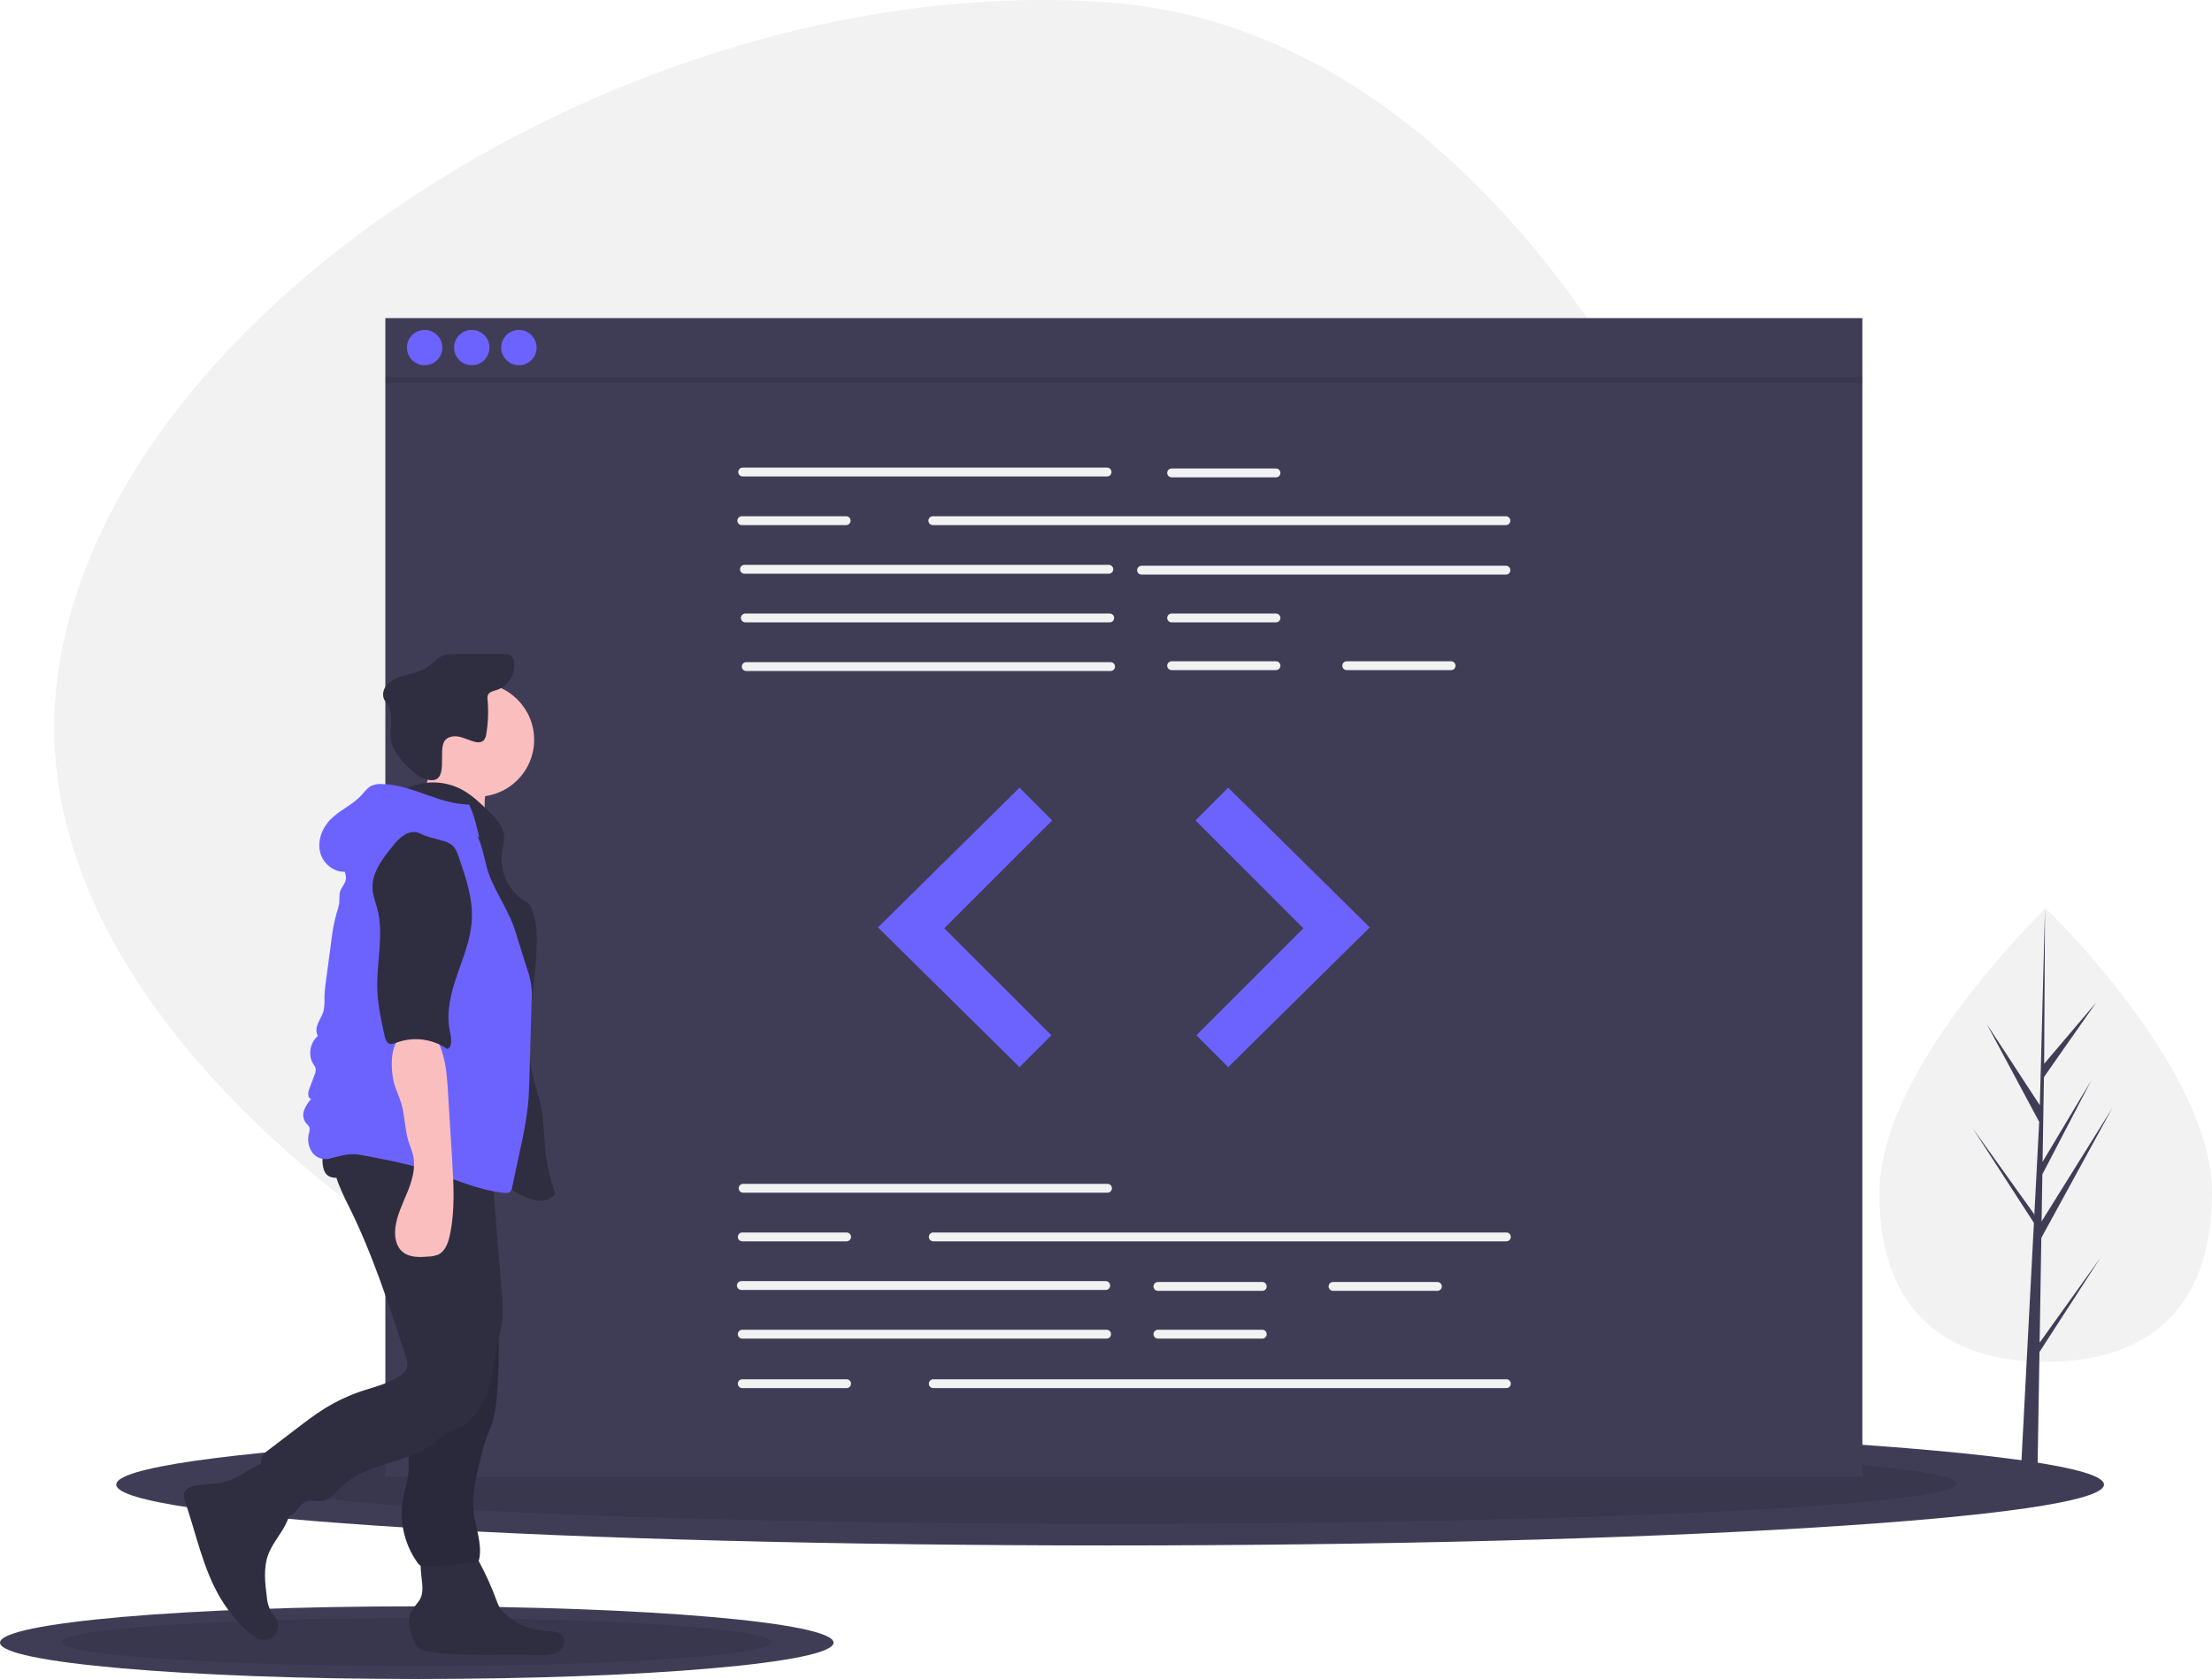
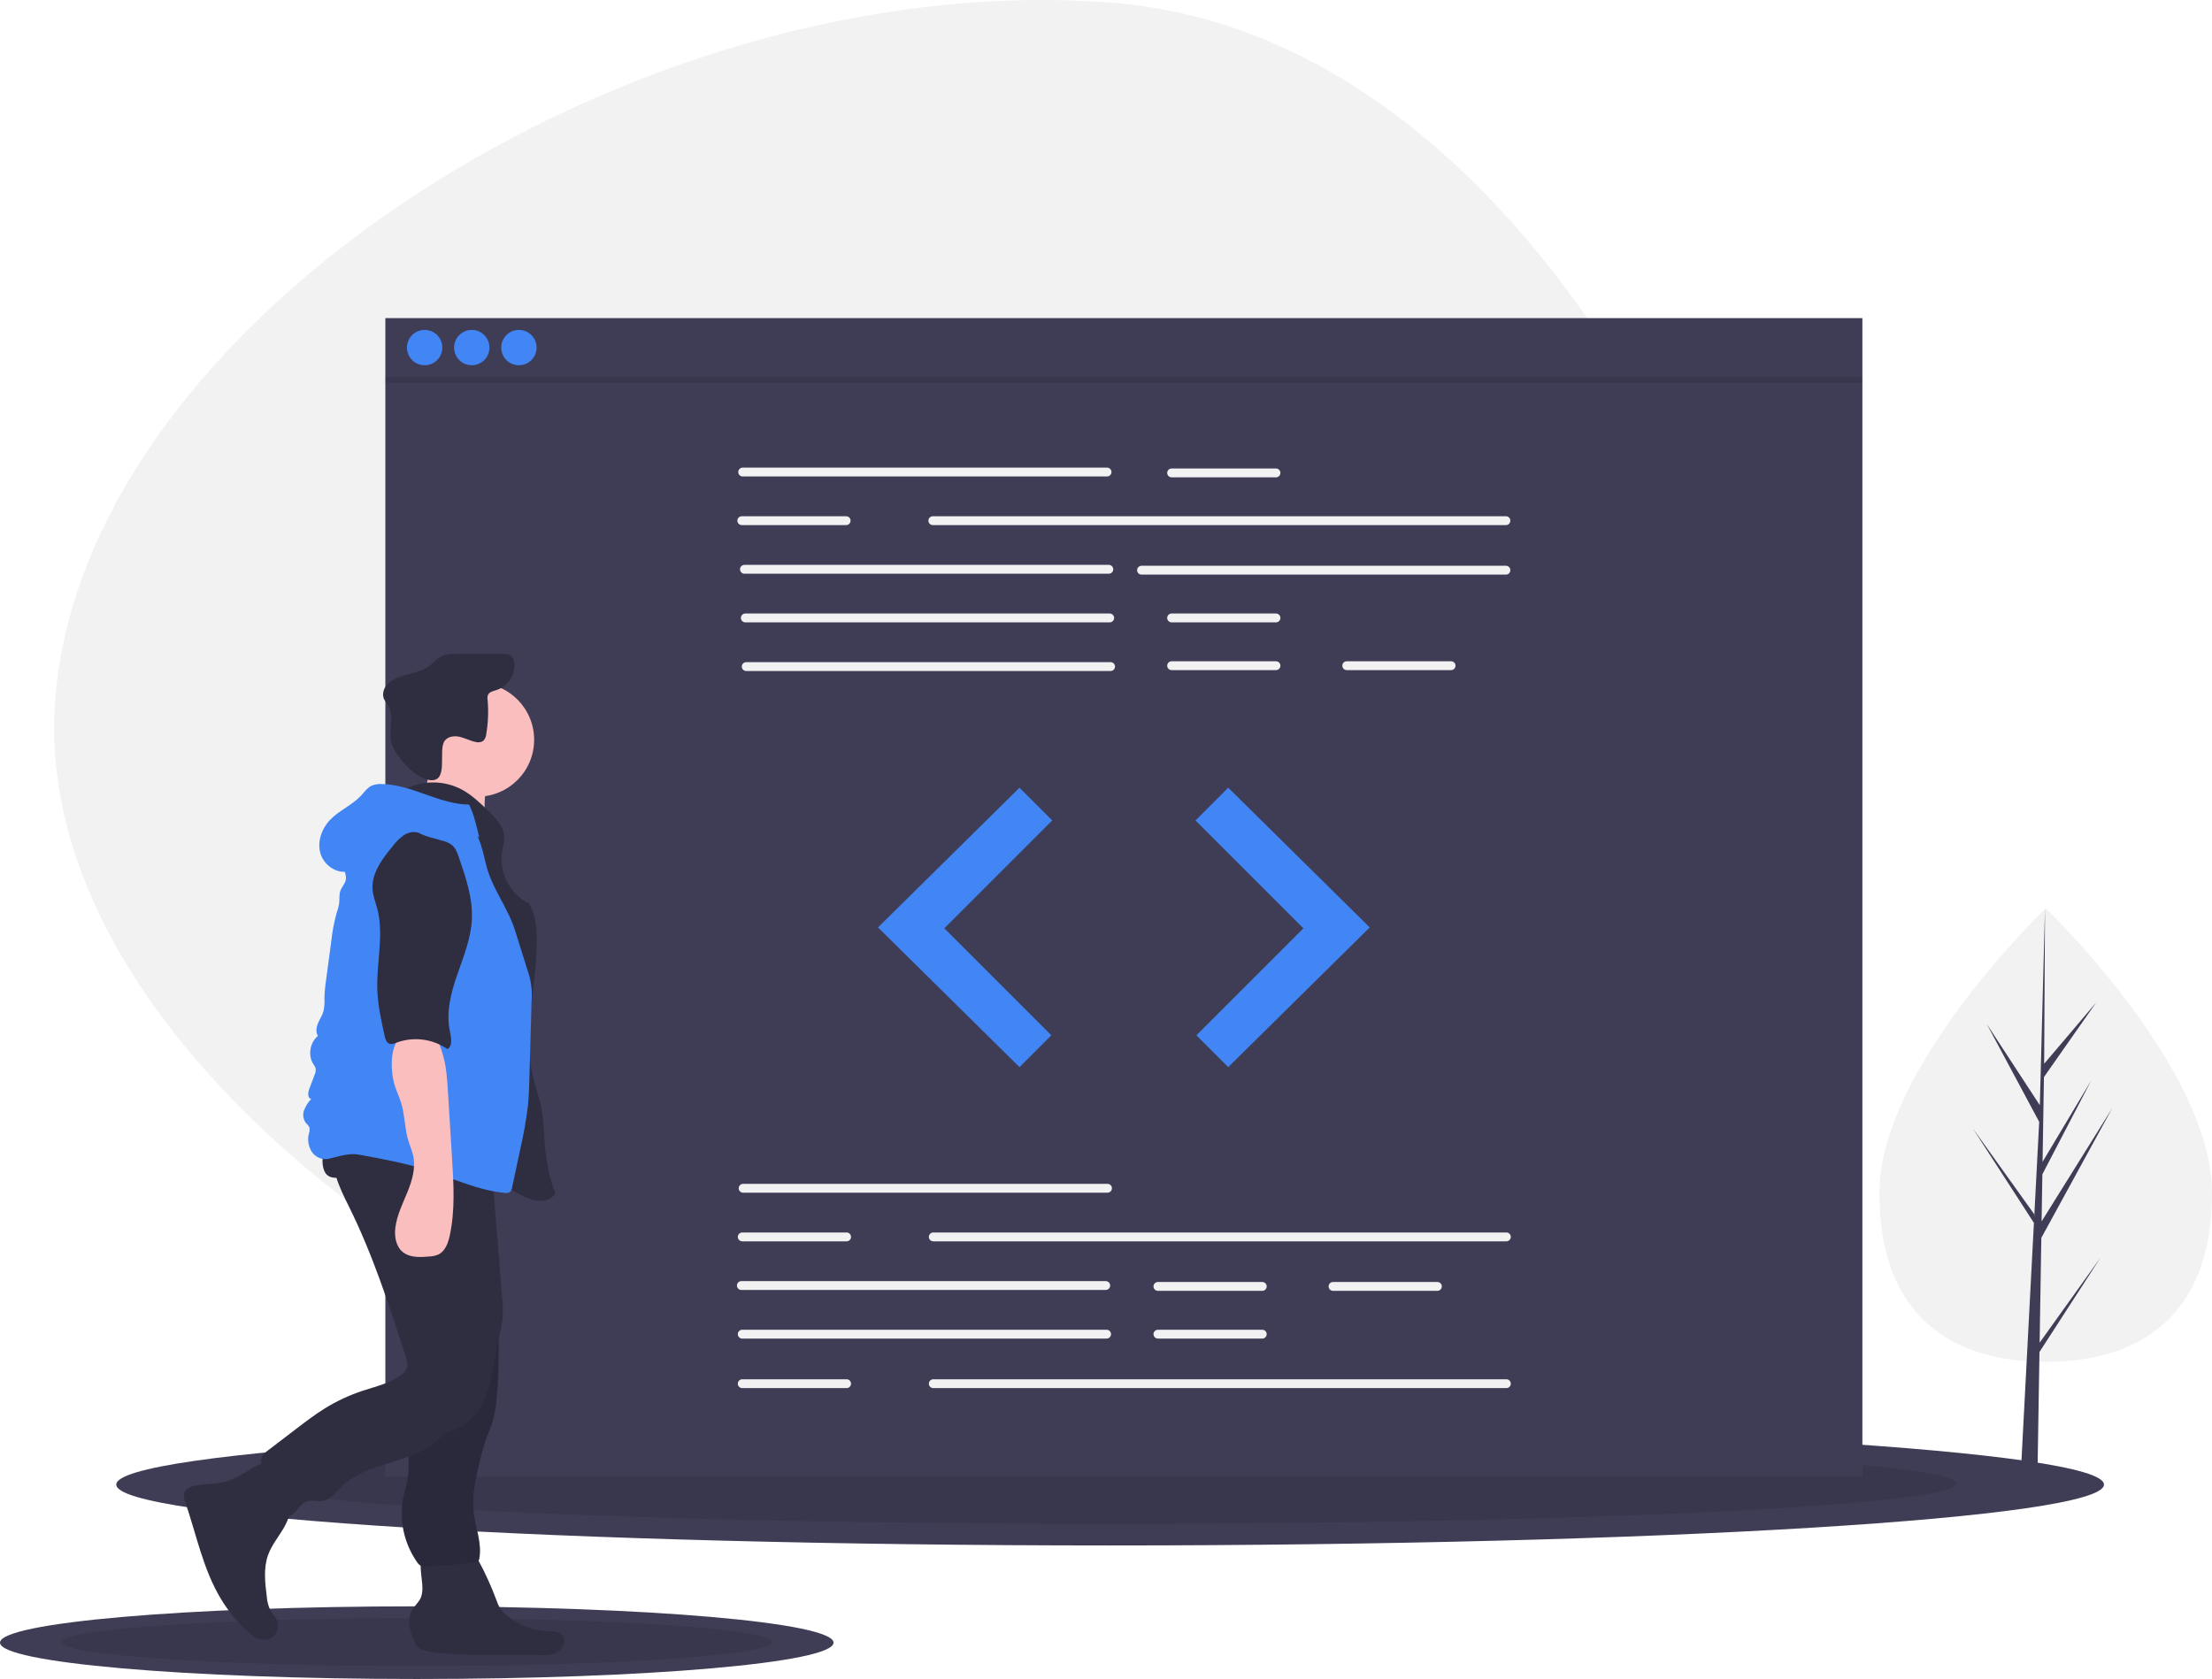
<svg xmlns="http://www.w3.org/2000/svg" id="a594ac37-6d44-4297-8862-1cbd9c01c0b7" data-name="Layer 1" width="1126.194" height="855" viewBox="0 0 1126.194 855">
  <path d="M581.768,778.438C339.369,759.991,50.297,572.172,65.014,378.781S359.7,5.358,602.099,23.805,984.031,403.667,969.314,597.058,824.166,796.885,581.768,778.438Z" transform="translate(-36.90323 -22.5)" fill="#f2f2f2" />
  <ellipse cx="565.194" cy="756" rx="506" ry="31" fill="#3f3d56" />
  <ellipse cx="565.194" cy="755.5" rx="431" ry="20.5" opacity="0.1" />
  <ellipse cx="212.194" cy="836.5" rx="212.194" ry="18.5" fill="#3f3d56" />
  <ellipse cx="212.194" cy="836.202" rx="180.742" ry="12.234" opacity="0.1" />
  <rect x="196.194" y="162" width="752" height="590" fill="#3f3d56" />
  <path d="M600.541,265.129H415.024a2.251,2.251,0,1,1,0-4.503H600.541a2.251,2.251,0,0,1,0,4.503Z" transform="translate(-36.90323 -22.5)" fill="#f2f2f2" />
  <path d="M803.62,289.895H511.835a2.251,2.251,0,0,1,0-4.503H803.62a2.251,2.251,0,1,1,0,4.503Z" transform="translate(-36.90323 -22.5)" fill="#f2f2f2" />
  <path d="M601.442,314.661H415.924a2.251,2.251,0,1,1,0-4.503H601.442a2.251,2.251,0,1,1,0,4.503Z" transform="translate(-36.90323 -22.5)" fill="#f2f2f2" />
  <path d="M803.62,315.111H618.102a2.251,2.251,0,0,1,0-4.503H803.62a2.251,2.251,0,1,1,0,4.503Z" transform="translate(-36.90323 -22.5)" fill="#f2f2f2" />
  <path d="M601.892,339.426H416.374a2.251,2.251,0,0,1,0-4.503H601.892a2.251,2.251,0,1,1,0,4.503Z" transform="translate(-36.90323 -22.5)" fill="#f2f2f2" />
  <path d="M602.342,364.192H416.825a2.251,2.251,0,0,1,0-4.503H602.342a2.251,2.251,0,1,1,0,4.503Z" transform="translate(-36.90323 -22.5)" fill="#f2f2f2" />
  <path d="M686.546,265.579H633.412a2.251,2.251,0,0,1,0-4.503h53.134a2.251,2.251,0,1,1,0,4.503Z" transform="translate(-36.90323 -22.5)" fill="#f2f2f2" />
  <path d="M686.546,339.426H633.412a2.251,2.251,0,0,1,0-4.503h53.134a2.251,2.251,0,1,1,0,4.503Z" transform="translate(-36.90323 -22.5)" fill="#f2f2f2" />
  <path d="M686.546,363.742H633.412a2.251,2.251,0,1,1,0-4.503h53.134a2.251,2.251,0,1,1,0,4.503Z" transform="translate(-36.90323 -22.5)" fill="#f2f2f2" />
  <path d="M775.702,363.742H722.569a2.251,2.251,0,0,1,0-4.503h53.134a2.251,2.251,0,1,1,0,4.503Z" transform="translate(-36.90323 -22.5)" fill="#f2f2f2" />
  <path d="M467.707,289.895H414.573a2.251,2.251,0,0,1,0-4.503h53.134a2.251,2.251,0,0,1,0,4.503Z" transform="translate(-36.90323 -22.5)" fill="#f2f2f2" />
  <path d="M600.766,629.861H415.249a2.251,2.251,0,0,1,0-4.503H600.766a2.251,2.251,0,0,1,0,4.503Z" transform="translate(-36.90323 -22.5)" fill="#f2f2f2" />
  <path d="M599.866,679.392H414.348a2.251,2.251,0,1,1,0-4.503H599.866a2.251,2.251,0,0,1,0,4.503Z" transform="translate(-36.90323 -22.5)" fill="#f2f2f2" />
  <path d="M600.316,704.158H414.798a2.251,2.251,0,1,1,0-4.503H600.316a2.251,2.251,0,1,1,0,4.503Z" transform="translate(-36.90323 -22.5)" fill="#f2f2f2" />
  <path d="M679.566,679.842H626.433a2.251,2.251,0,0,1,0-4.503h53.134a2.251,2.251,0,0,1,0,4.503Z" transform="translate(-36.90323 -22.5)" fill="#f2f2f2" />
  <path d="M679.566,704.158H626.433a2.251,2.251,0,0,1,0-4.503h53.134a2.251,2.251,0,1,1,0,4.503Z" transform="translate(-36.90323 -22.5)" fill="#f2f2f2" />
  <path d="M768.723,679.842H715.589a2.251,2.251,0,1,1,0-4.503h53.134a2.251,2.251,0,0,1,0,4.503Z" transform="translate(-36.90323 -22.5)" fill="#f2f2f2" />
  <path d="M803.845,654.626H512.06a2.251,2.251,0,0,1,0-4.503H803.845a2.251,2.251,0,0,1,0,4.503Z" transform="translate(-36.90323 -22.5)" fill="#f2f2f2" />
  <path d="M467.932,654.626H414.798a2.251,2.251,0,0,1,0-4.503H467.932a2.251,2.251,0,0,1,0,4.503Z" transform="translate(-36.90323 -22.5)" fill="#f2f2f2" />
  <path d="M803.845,729.374H512.06a2.251,2.251,0,1,1,0-4.503H803.845a2.251,2.251,0,0,1,0,4.503Z" transform="translate(-36.90323 -22.5)" fill="#f2f2f2" />
  <path d="M467.932,729.374H414.798a2.251,2.251,0,1,1,0-4.503H467.932a2.251,2.251,0,1,1,0,4.503Z" transform="translate(-36.90323 -22.5)" fill="#f2f2f2" />
-   <polygon points="519.06 401.13 447.014 472.275 519.06 543.42 535.27 527.21 480.786 472.725 535.72 417.79 519.06 401.13" fill="#6c63ff" />
-   <polygon points="625.327 401.13 697.373 472.275 625.327 543.42 609.117 527.21 663.602 472.725 608.667 417.79 625.327 401.13" fill="#6c63ff" />
-   <circle cx="216.194" cy="177" r="9" fill="#6c63ff" />
-   <circle cx="240.194" cy="177" r="9" fill="#6c63ff" />
-   <circle cx="264.194" cy="177" r="9" fill="#6c63ff" />
+   <polygon points="519.06 401.13 447.014 472.275 519.06 543.42 535.27 527.21 480.786 472.725 535.72 417.79 519.06 401.13" fill="#4285f4" />
+   <polygon points="625.327 401.13 697.373 472.275 625.327 543.42 609.117 527.21 663.602 472.725 608.667 417.79 625.327 401.13" fill="#4285f4" />
+   <circle cx="216.194" cy="177" r="9" fill="#4285f4" />
+   <circle cx="240.194" cy="177" r="9" fill="#4285f4" />
+   <circle cx="264.194" cy="177" r="9" fill="#4285f4" />
  <rect x="196.194" y="192" width="752" height="3" opacity="0.1" />
  <path d="M1163.097,629.954c0,63.771-37.911,86.038-84.676,86.038s-84.676-22.266-84.676-86.038,84.676-144.898,84.676-144.898S1163.097,566.182,1163.097,629.954Z" transform="translate(-36.90323 -22.5)" fill="#f2f2f2" />
  <polygon points="1038.433 683.736 1039.3 630.365 1075.391 564.338 1039.436 621.993 1039.826 597.995 1064.699 550.226 1039.929 591.645 1039.929 591.645 1040.63 548.484 1067.265 510.453 1040.74 541.697 1041.178 462.556 1038.425 567.325 1038.651 563.003 1011.571 521.552 1038.217 571.3 1035.694 619.503 1035.619 618.223 1004.4 574.602 1035.524 622.743 1035.209 628.771 1035.152 628.862 1035.178 629.357 1028.776 751.653 1037.329 751.653 1038.355 688.485 1069.404 640.461 1038.433 683.736" fill="#3f3d56" />
  <path d="M159.525,773.591a43.126,43.126,0,0,1-8.178,3.503c-5.079,1.387-10.507.878-15.637,2.063-2.1.485-4.386,1.499-5.054,3.549-.49,1.503.043,3.127.553,4.623,5.669,16.62,9.085,34.266,18.125,49.321a74.641,74.641,0,0,0,13.993,16.988c2.055,1.852,4.384,3.664,7.135,3.955a7.248,7.248,0,0,0,7.371-10.182c-.811-1.801-2.317-3.196-3.289-4.916a18.757,18.757,0,0,1-1.819-6.991c-.893-7.108-1.754-14.538.709-21.265,1.652-4.512,4.682-8.359,7.206-12.447s4.622-8.772,4.06-13.544c-.383-3.257-1.972-6.237-3.65-9.054-1.681-2.823-5.005-10.408-8.383-11.35C169.16,766.864,162.583,772.024,159.525,773.591Z" transform="translate(-36.90323 -22.5)" fill="#2f2e41" />
  <path d="M251.96,831a14.019,14.019,0,0,1-.663,4.745c-1.058,2.793-3.681,4.706-5.036,7.367-1.885,3.701-1.031,8.174.218,12.135.783,2.483,1.81,5.067,3.912,6.603a12.893,12.893,0,0,0,5.954,1.907c18.036,2.496,36.358,1.064,54.559,1.587,3.317.095,6.829.211,9.725-1.41s4.686-5.697,2.717-8.368c-1.769-2.399-5.265-2.376-8.242-2.518a33.912,33.912,0,0,1-20.913-8.615,15.112,15.112,0,0,1-2.933-3.377,20.753,20.753,0,0,1-1.534-3.518,156.799,156.799,0,0,0-9.084-20.119c-.979-1.815-2.087-3.705-3.906-4.676a10.323,10.323,0,0,0-4.239-.926c-4.536-.294-16.283-1.838-19.791,1.69C249.461,816.768,252.032,826.86,251.96,831Z" transform="translate(-36.90323 -22.5)" fill="#2f2e41" />
  <circle cx="242.971" cy="376.72" r="28.975" fill="#fbbebe" />
  <path d="M253.709,423.146c-1.723,4.614-4.647,8.947-8.9,11.43l40.075,8.175a42.453,42.453,0,0,1-.562-17.869,10.3,10.3,0,0,0,.24-4.409c-.754-2.907-4.026-4.307-6.955-4.974-7.314-1.667-13.782-2.561-20.579-5.792C254.95,413.263,255.241,419.045,253.709,423.146Z" transform="translate(-36.90323 -22.5)" fill="#fbbebe" />
  <path d="M244.474,423.727a31.338,31.338,0,0,1,27.313.714c5.138,2.707,9.392,6.794,13.572,10.826,3.853,3.717,7.962,7.972,8.236,13.319.132,2.59-.676,5.123-1.084,7.684a25.766,25.766,0,0,0,13.78,26.469c3.184,5.303,3.841,11.729,3.889,17.914.185,23.436-7.209,47.161-1.93,69.995,1.239,5.361,3.162,10.554,4.232,15.951,1.387,6.991,1.318,14.18,2.044,21.27a95.266,95.266,0,0,0,5.113,22.495c-1.744,2.774-5.374,3.837-8.642,3.613s-6.325-1.643-9.242-3.136c-14.123-7.227-27.059-16.757-41.687-22.9-9.678-4.064-19.987-6.595-29.376-11.288s-18.12-12.142-20.99-22.238c-1.241-4.365-1.318-8.965-1.385-13.503-.285-19.114-.55-38.436,3.61-57.094,3.669-16.454,10.741-32.194,12.284-48.981.502-5.464.513-11.314,3.566-15.873C232.091,432.52,241.409,430.851,244.474,423.727Z" transform="translate(-36.90323 -22.5)" fill="#2f2e41" />
  <path d="M263.395,399.629c1.707-2.227,5-2.531,7.728-1.872s5.243,2.064,7.997,2.599a4.675,4.675,0,0,0,3.743-.526,5.444,5.444,0,0,0,1.615-3.57,68.163,68.163,0,0,0,.671-17.38,5.147,5.147,0,0,1,.159-2.437c.682-1.643,2.763-2.035,4.462-2.562a13.316,13.316,0,0,0,9.013-13.633,5.421,5.421,0,0,0-1.657-3.741c-1.175-.958-2.82-1.016-4.336-1.029q-11.683-.094-23.367.006c-2.883.025-5.91.096-8.409,1.533-1.848,1.063-3.222,2.773-4.88,4.112-4.326,3.491-10.178,4.201-15.441,5.991a15.308,15.308,0,0,0-6.768,4.036c-1.75,2-2.592,4.973-1.493,7.393a26.252,26.252,0,0,0,1.887,2.904c3.105,4.964,1.038,11.403,1.501,17.24.579,7.288,11.365,19.112,18.679,20.836C266.308,422.311,259.486,404.414,263.395,399.629Z" transform="translate(-36.90323 -22.5)" fill="#2f2e41" />
  <path d="M247.037,719.183c.745,5.322,1.701,10.662,1.445,16.029-.357,7.494-3.059,14.714-3.559,22.199-.373,5.591.49,11.242-.287,16.791-.497,3.553-1.656,6.978-2.373,10.494a43.395,43.395,0,0,0,6.973,33.265,5.448,5.448,0,0,0,2.023,1.961,5.714,5.714,0,0,0,2.508.332,179.947,179.947,0,0,0,25.17-2.287,2.414,2.414,0,0,0,1.616-.713,2.266,2.266,0,0,0,.351-.954c1.544-7.936-1.977-15.893-2.872-23.928-.956-8.58,1.103-17.177,3.146-25.565a113.548,113.548,0,0,1,3.467-12.228c.988-2.697,2.181-5.321,3.037-8.063a61.46,61.46,0,0,0,2.202-13.203q.892-10.575.945-21.199a88.958,88.958,0,0,0-1.665-20.01c-1.878-8.338-5.724-16.081-9.536-23.73a15.029,15.029,0,0,0-5.618,2.67,125.38,125.38,0,0,1-15.35,8.481c-3.567,1.657-10.522,2.833-12.786,6.286-2.232,3.405-.792,10.351-.621,14.106Q245.694,709.584,247.037,719.183Z" transform="translate(-36.90323 -22.5)" fill="#2f2e41" />
  <path d="M247.037,719.183c.745,5.322,1.701,10.662,1.445,16.029-.357,7.494-3.059,14.714-3.559,22.199-.373,5.591.49,11.242-.287,16.791-.497,3.553-1.656,6.978-2.373,10.494a43.395,43.395,0,0,0,6.973,33.265,5.448,5.448,0,0,0,2.023,1.961,5.714,5.714,0,0,0,2.508.332,179.947,179.947,0,0,0,25.17-2.287,2.414,2.414,0,0,0,1.616-.713,2.266,2.266,0,0,0,.351-.954c1.544-7.936-1.977-15.893-2.872-23.928-.956-8.58,1.103-17.177,3.146-25.565a113.548,113.548,0,0,1,3.467-12.228c.988-2.697,2.181-5.321,3.037-8.063a61.46,61.46,0,0,0,2.202-13.203q.892-10.575.945-21.199a88.958,88.958,0,0,0-1.665-20.01c-1.878-8.338-5.724-16.081-9.536-23.73a15.029,15.029,0,0,0-5.618,2.67,125.38,125.38,0,0,1-15.35,8.481c-3.567,1.657-10.522,2.833-12.786,6.286-2.232,3.405-.792,10.351-.621,14.106Q245.694,709.584,247.037,719.183Z" transform="translate(-36.90323 -22.5)" opacity="0.1" />
  <path d="M207.864,605.518c-3.848,10.359,1.808,21.554,6.722,31.452,12.106,24.386,20.513,50.407,28.874,76.317.626,1.941,1.252,4.058.554,5.974a7.825,7.825,0,0,1-2.822,3.347c-5.765,4.379-13.107,5.939-19.975,8.23a90.184,90.184,0,0,0-18.943,8.88c-4.977,3.084-9.639,6.644-14.292,10.197l-14.812,11.312a9.903,9.903,0,0,0-2.476,2.397c-1.429,2.241-.843,5.167-.132,7.728a131.432,131.432,0,0,0,7.252,19.792,6.911,6.911,0,0,0,2.63,3.447c2.312,1.242,5.14-.405,6.905-2.347s3.292-4.359,5.781-5.193c2.486-.833,5.222.176,7.818-.189,4.199-.589,6.986-4.457,10.013-7.426,12.365-12.131,33.01-11.251,46.612-21.977a59.228,59.228,0,0,1,6.231-4.868c2.3-1.359,4.907-2.105,7.293-3.307,7.257-3.654,11.819-11.209,14.262-18.957s3.141-15.928,4.897-23.861c.908-4.101,2.103-8.158,2.507-12.338a66.094,66.094,0,0,0-.253-11.666L287.604,621.748c-.4-4.943-.8-9.892-1.576-14.791-14.577.521-29.143,1.108-43.728,1.28C230.695,608.374,218.876,609.186,207.864,605.518Z" transform="translate(-36.90323 -22.5)" fill="#2f2e41" />
  <path d="M202.506,619.721c1.977,3.18,6.79,3.114,10.104,1.371s5.889-4.673,9.211-6.401c4.464-2.323,9.746-2.235,14.776-2.093,7.964.225,16.025.464,23.687,2.647,7.925,2.257,15.64,6.603,23.834,5.736,1.426-.151,2.985-.56,3.761-1.766a5.544,5.544,0,0,0,.62-2.836l.268-7.159a6.464,6.464,0,0,0-.57-3.625,6.082,6.082,0,0,0-2.716-2.079c-11.663-5.646-24.965-6.697-37.915-7.141q-9.875-.338-19.757-.278c-5.591.034-12.303-.775-17.739.719C202.774,598.82,198.805,613.769,202.506,619.721Z" transform="translate(-36.90323 -22.5)" fill="#2f2e41" />
-   <path d="M275.742,432.226c-15.282-.135-29.131-10.223-44.412-10.468a11.514,11.514,0,0,0-5.393.93c-2.129,1.073-3.529,3.147-5.147,4.898-4.518,4.893-11.061,7.505-15.703,12.281-4.352,4.478-6.773,11.15-5.055,17.153s8.204,10.608,14.279,9.165A36.801,36.801,0,0,1,228.65,446.706a72.887,72.887,0,0,1,11.205-5.882c6.868-3.112,14.548-6.283,21.718-3.95a30.638,30.638,0,0,1,7.409,4.04l11.954,8.03C279.543,443.45,278.29,437.288,275.742,432.226Z" transform="translate(-36.90323 -22.5)" fill="#6c63ff" />
-   <path d="M212.552,460.874c-2.029,2.532.894,6.2.447,9.413-.297,2.135-2.054,3.765-2.786,5.793-.758,2.1-.356,4.427-.643,6.641a28.489,28.489,0,0,1-1.275,4.73,84.975,84.975,0,0,0-2.686,14.026l-2.675,19.976a75.681,75.681,0,0,0-.846,9.078,27.107,27.107,0,0,1-.452,6.787c-.592,2.183-1.904,4.093-2.786,6.175s-1.291,4.602-.099,6.524c-3.991,3.325-5.178,9.854-2.387,14.235a7.899,7.899,0,0,1,1.23,2.265,5.82,5.82,0,0,1-.542,3.34l-2.705,7.207c-.692,1.845-.911,4.653,1.014,5.074a17.006,17.006,0,0,0-3.651,5.767,6.866,6.866,0,0,0,.972,6.506,8.289,8.289,0,0,1,1.694,2.056,5.473,5.473,0,0,1-.196,3.243,11.906,11.906,0,0,0,1.473,9.333,8.371,8.371,0,0,0,8.418,3.609c5.41-1.22,10.272-3.147,15.728-2.146,11.746,2.155,23.53,4.32,34.906,7.952,12.984,4.145,25.556,10.224,39.126,11.5a3.798,3.798,0,0,0,2.617-.407,3.931,3.931,0,0,0,1.21-2.488q2.097-9.832,4.194-19.665a202.363,202.363,0,0,0,3.855-22.028c.477-4.781.614-9.589.749-14.392l1.081-38.231a38.197,38.197,0,0,0-2.2-16.62l-6.217-19.848c-3.548-11.327-11.688-21.371-14.586-32.882-1.834-7.285-3.189-15.103-8.108-20.781-7.012-8.095-19.145-9.354-29.764-7.962-4.797.629-9.636,1.714-13.785,4.202-4.798,2.877-8.333,7.409-11.753,11.836C218.305,454.343,215.436,457.276,212.552,460.874Z" transform="translate(-36.90323 -22.5)" fill="#6c63ff" />
+   <path d="M275.742,432.226c-15.282-.135-29.131-10.223-44.412-10.468a11.514,11.514,0,0,0-5.393.93c-2.129,1.073-3.529,3.147-5.147,4.898-4.518,4.893-11.061,7.505-15.703,12.281-4.352,4.478-6.773,11.15-5.055,17.153s8.204,10.608,14.279,9.165A36.801,36.801,0,0,1,228.65,446.706a72.887,72.887,0,0,1,11.205-5.882c6.868-3.112,14.548-6.283,21.718-3.95a30.638,30.638,0,0,1,7.409,4.04l11.954,8.03C279.543,443.45,278.29,437.288,275.742,432.226Z" transform="translate(-36.90323 -22.5)" fill="#4285f4" />
+   <path d="M212.552,460.874c-2.029,2.532.894,6.2.447,9.413-.297,2.135-2.054,3.765-2.786,5.793-.758,2.1-.356,4.427-.643,6.641a28.489,28.489,0,0,1-1.275,4.73,84.975,84.975,0,0,0-2.686,14.026l-2.675,19.976a75.681,75.681,0,0,0-.846,9.078,27.107,27.107,0,0,1-.452,6.787c-.592,2.183-1.904,4.093-2.786,6.175s-1.291,4.602-.099,6.524c-3.991,3.325-5.178,9.854-2.387,14.235a7.899,7.899,0,0,1,1.23,2.265,5.82,5.82,0,0,1-.542,3.34l-2.705,7.207c-.692,1.845-.911,4.653,1.014,5.074a17.006,17.006,0,0,0-3.651,5.767,6.866,6.866,0,0,0,.972,6.506,8.289,8.289,0,0,1,1.694,2.056,5.473,5.473,0,0,1-.196,3.243,11.906,11.906,0,0,0,1.473,9.333,8.371,8.371,0,0,0,8.418,3.609c5.41-1.22,10.272-3.147,15.728-2.146,11.746,2.155,23.53,4.32,34.906,7.952,12.984,4.145,25.556,10.224,39.126,11.5a3.798,3.798,0,0,0,2.617-.407,3.931,3.931,0,0,0,1.21-2.488q2.097-9.832,4.194-19.665a202.363,202.363,0,0,0,3.855-22.028c.477-4.781.614-9.589.749-14.392l1.081-38.231a38.197,38.197,0,0,0-2.2-16.62l-6.217-19.848c-3.548-11.327-11.688-21.371-14.586-32.882-1.834-7.285-3.189-15.103-8.108-20.781-7.012-8.095-19.145-9.354-29.764-7.962-4.797.629-9.636,1.714-13.785,4.202-4.798,2.877-8.333,7.409-11.753,11.836C218.305,454.343,215.436,457.276,212.552,460.874Z" transform="translate(-36.90323 -22.5)" fill="#4285f4" />
  <path d="M237.347,573.323c.875,3.773,2.712,7.251,3.837,10.957,1.884,6.209,1.724,12.896,3.605,19.106.789,2.606,1.933,5.109,2.5,7.773,1.321,6.211-.608,12.636-3.003,18.516s-5.313,11.678-6.091,17.98c-.548,4.438.239,9.45,3.66,12.331,3.552,2.99,8.713,2.788,13.339,2.39a14.016,14.016,0,0,0,4.841-1.008c3.538-1.674,5.028-5.86,5.855-9.685,2.771-12.819,1.98-26.106,1.174-39.197l-2.106-34.234c-.405-6.591-.84-13.318-2.871-19.646-.739-2.302-2.026-6.954-4.129-8.424-2.083-1.456-8.03-1.521-10.609-1.642C235.251,547.97,235.387,564.856,237.347,573.323Z" transform="translate(-36.90323 -22.5)" fill="#fbbebe" />
  <path d="M250.751,446.923c-2.471-1.294-5.584-.736-7.972.704a24.568,24.568,0,0,0-5.972,5.798c-5.339,6.517-10.991,13.995-10.199,22.382.297,3.145,1.501,6.121,2.317,9.172,3.579,13.38-.379,27.53.075,41.373.262,7.999,2.003,15.866,3.736,23.679.354,1.595.92,3.44,2.463,3.977,1.159.403,2.41-.115,3.557-.551A28.371,28.371,0,0,1,264.721,556.731c2.865-1.529,1.791-6.363,1.149-9.546-1.908-9.458.682-19.214,3.828-28.335s6.911-18.23,7.432-27.865c.591-10.916-3.029-21.571-6.6-31.903-.779-2.255-1.631-4.62-3.439-6.178a13.665,13.665,0,0,0-5.203-2.377C258.096,449.406,254.255,448.758,250.751,446.923Z" transform="translate(-36.90323 -22.5)" fill="#2f2e41" />
</svg>
